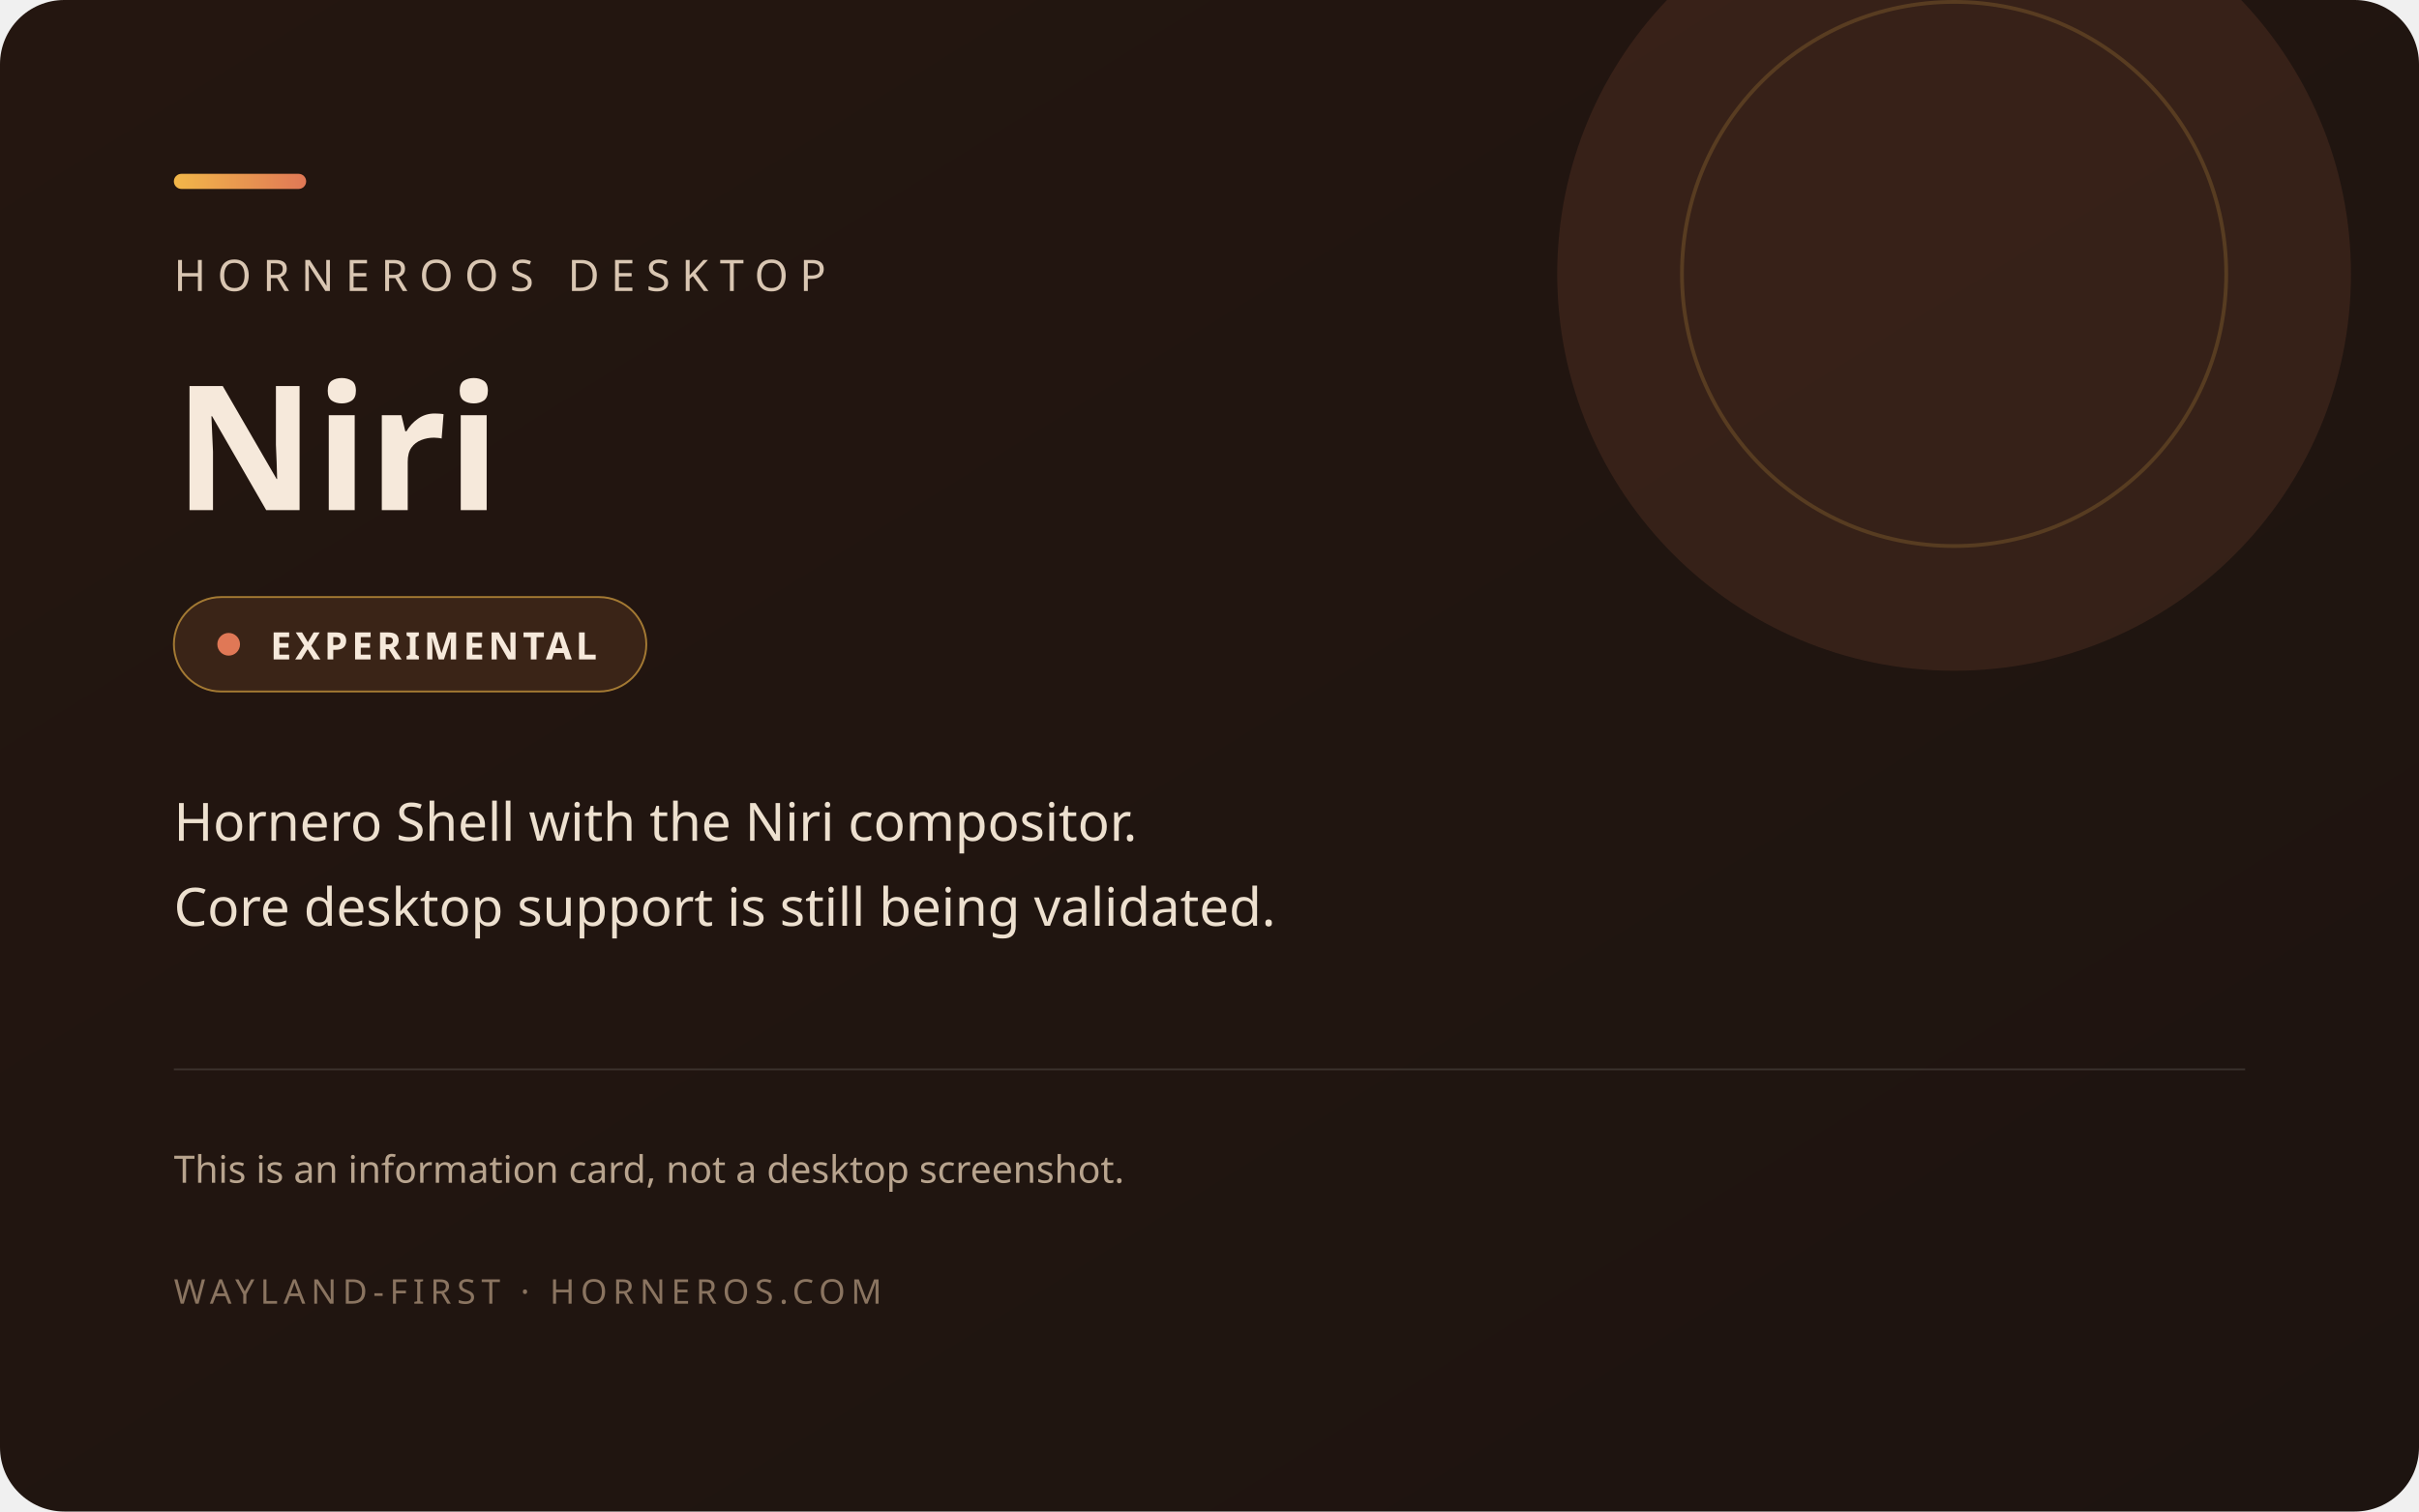
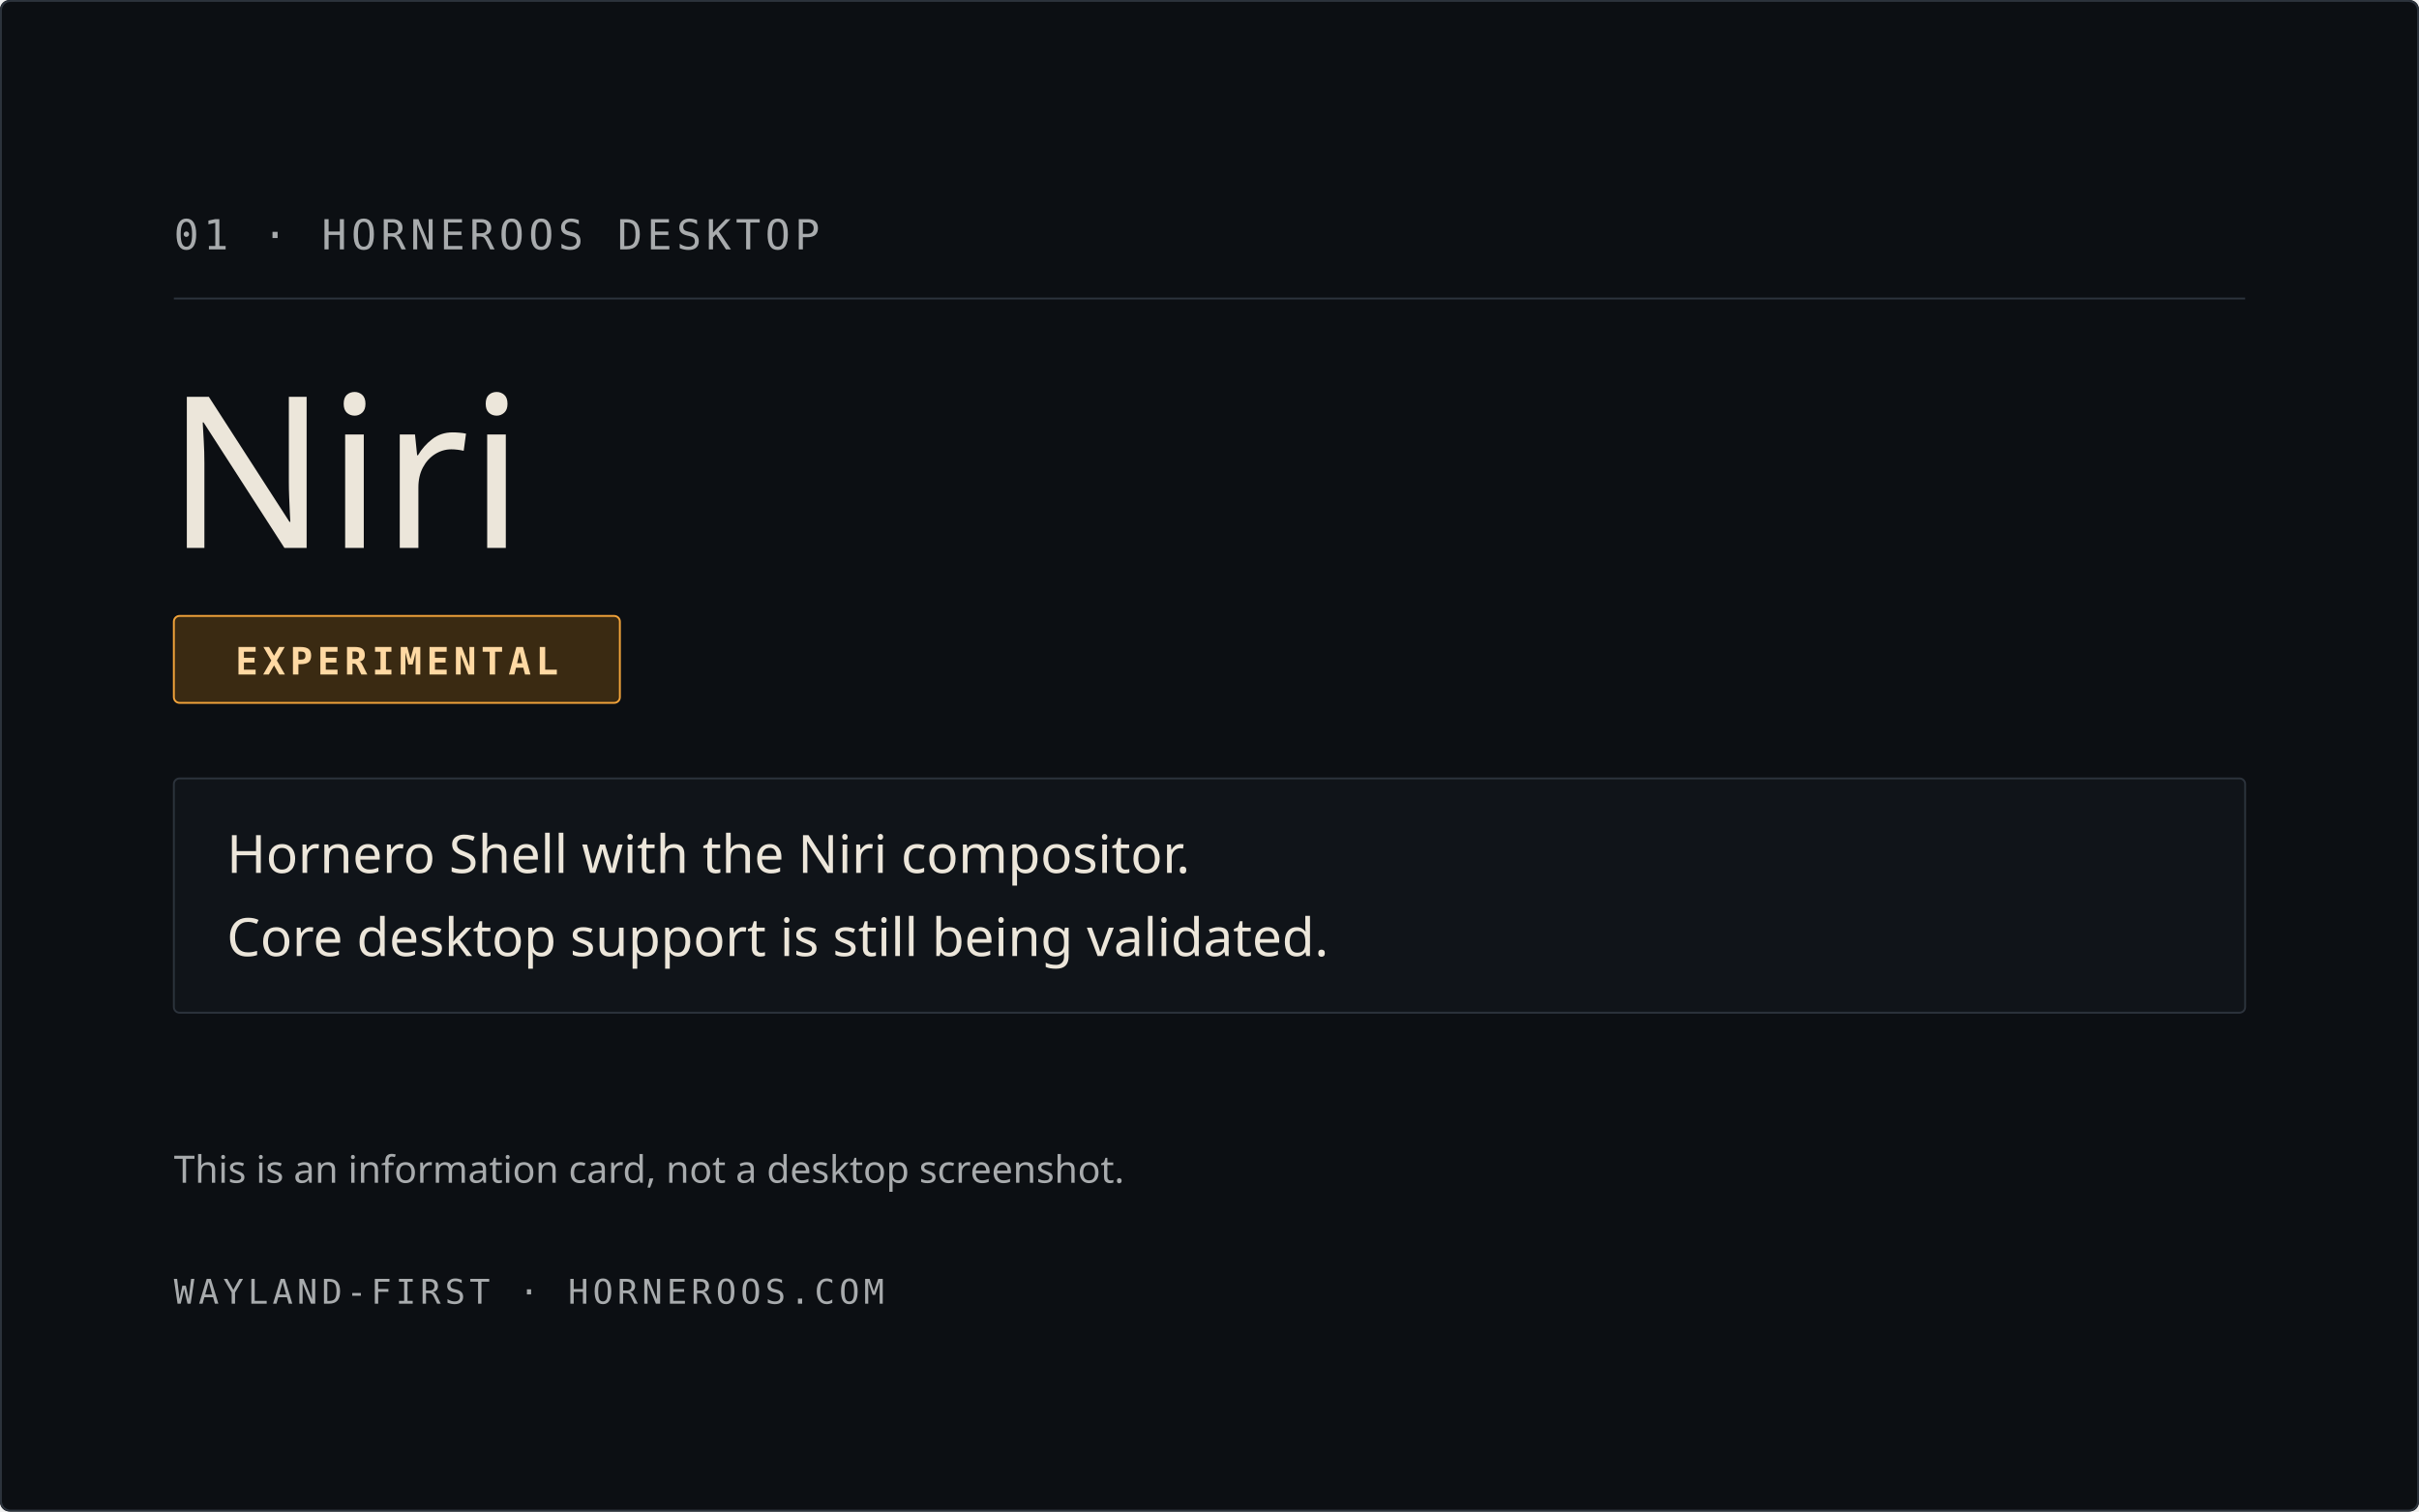
<svg xmlns="http://www.w3.org/2000/svg" width="1280" height="800" viewBox="0 0 1280 800" role="img" aria-labelledby="title description">
-   <defs>
-     <linearGradient id="background" x1="0" y1="0" x2="1" y2="1">
-       <stop offset="0" stop-color="#241610" />
-       <stop offset="1" stop-color="#1D1410" />
-     </linearGradient>
-     <linearGradient id="accent" x1="0" y1="0" x2="1" y2="0">
-       <stop offset="0" stop-color="#F2B749" />
-       <stop offset="1" stop-color="#E07856" />
-     </linearGradient>
-   </defs>
-   <rect width="1280" height="800" rx="34" fill="url(#background)" />
-   <circle cx="1034" cy="145" r="210" fill="#E07856" opacity=".12" />
-   <circle cx="1034" cy="145" r="144" fill="none" stroke="#F2B749" stroke-opacity=".18" stroke-width="2" />
-   <rect x="92" y="92" width="70" height="8" rx="4" fill="url(#accent)" />
-   <text x="92" y="154" fill="#D9C6B2" font-family="sans-serif" font-size="23" letter-spacing="6">HORNEROOS DESKTOP</text>
-   <text x="92" y="270" fill="#F6E9DB" font-family="sans-serif" font-size="92" font-weight="600">Niri</text>
-   <rect x="92" y="316" width="250" height="50" rx="25" fill="#3A2417" stroke="#F2B749" stroke-opacity=".6" />
-   <circle cx="121" cy="341" r="6" fill="#E07856" />
-   <text x="143" y="349" fill="#F6E9DB" font-family="sans-serif" font-size="20" font-weight="600" letter-spacing="2">EXPERIMENTAL</text>
-   <text x="92" y="445" fill="#EDE0CF" font-family="sans-serif" font-size="28">Hornero Shell with the Niri compositor.</text>
-   <text x="92" y="490" fill="#EDE0CF" font-family="sans-serif" font-size="28">Core desktop support is still being validated.</text>
-   <path d="M92 566H1188" stroke="#ffffff" stroke-opacity=".12" />
-   <text x="92" y="626" fill="#B8A48E" font-family="sans-serif" font-size="20">This is an information card, not a desktop screenshot.</text>
-   <text x="92" y="690" fill="#8A7460" font-family="sans-serif" font-size="18" letter-spacing="3">WAYLAND-FIRST · HORNEROS.COM</text>
+   <rect width="1280" height="800" rx="5" fill="#0C0F13" />
+   <rect x="0.5" y="0.5" width="1279" height="799" rx="5" fill="none" stroke="#2C333C" />
+   <text x="92" y="132" fill="#A8ABAD" font-family="IBM Plex Mono, monospace" font-size="22" letter-spacing="2.4">01 · HORNEROOS DESKTOP</text>
+   <path d="M92 158H1188" stroke="#2C333C" />
+   <text x="88" y="290" fill="#ECE6DA" font-family="IBM Plex Sans Condensed, IBM Plex Sans, sans-serif" font-size="112" font-weight="500">Niri</text>
+   <rect x="92" y="326" width="236" height="46" rx="3" fill="#3A2A12" stroke="#F2A33A" />
+   <text x="210" y="357" text-anchor="middle" fill="#FFD9A3" font-family="IBM Plex Mono, monospace" font-size="20" font-weight="600" letter-spacing="2.4">EXPERIMENTAL</text>
+   <rect x="92" y="412" width="1096" height="124" rx="3" fill="#101419" stroke="#2C333C" />
+   <text x="120" y="462" fill="#ECE6DA" font-family="IBM Plex Sans, sans-serif" font-size="28">Hornero Shell with the Niri compositor.</text>
+   <text x="120" y="506" fill="#ECE6DA" font-family="IBM Plex Sans, sans-serif" font-size="28">Core desktop support is still being validated.</text>
+   <text x="92" y="626" fill="#A8ABAD" font-family="IBM Plex Sans, sans-serif" font-size="20">This is an information card, not a desktop screenshot.</text>
+   <text x="92" y="690" fill="#A8ABAD" font-family="IBM Plex Mono, monospace" font-size="18" letter-spacing="2.2">WAYLAND-FIRST · HORNEROOS.COM</text>
</svg>
